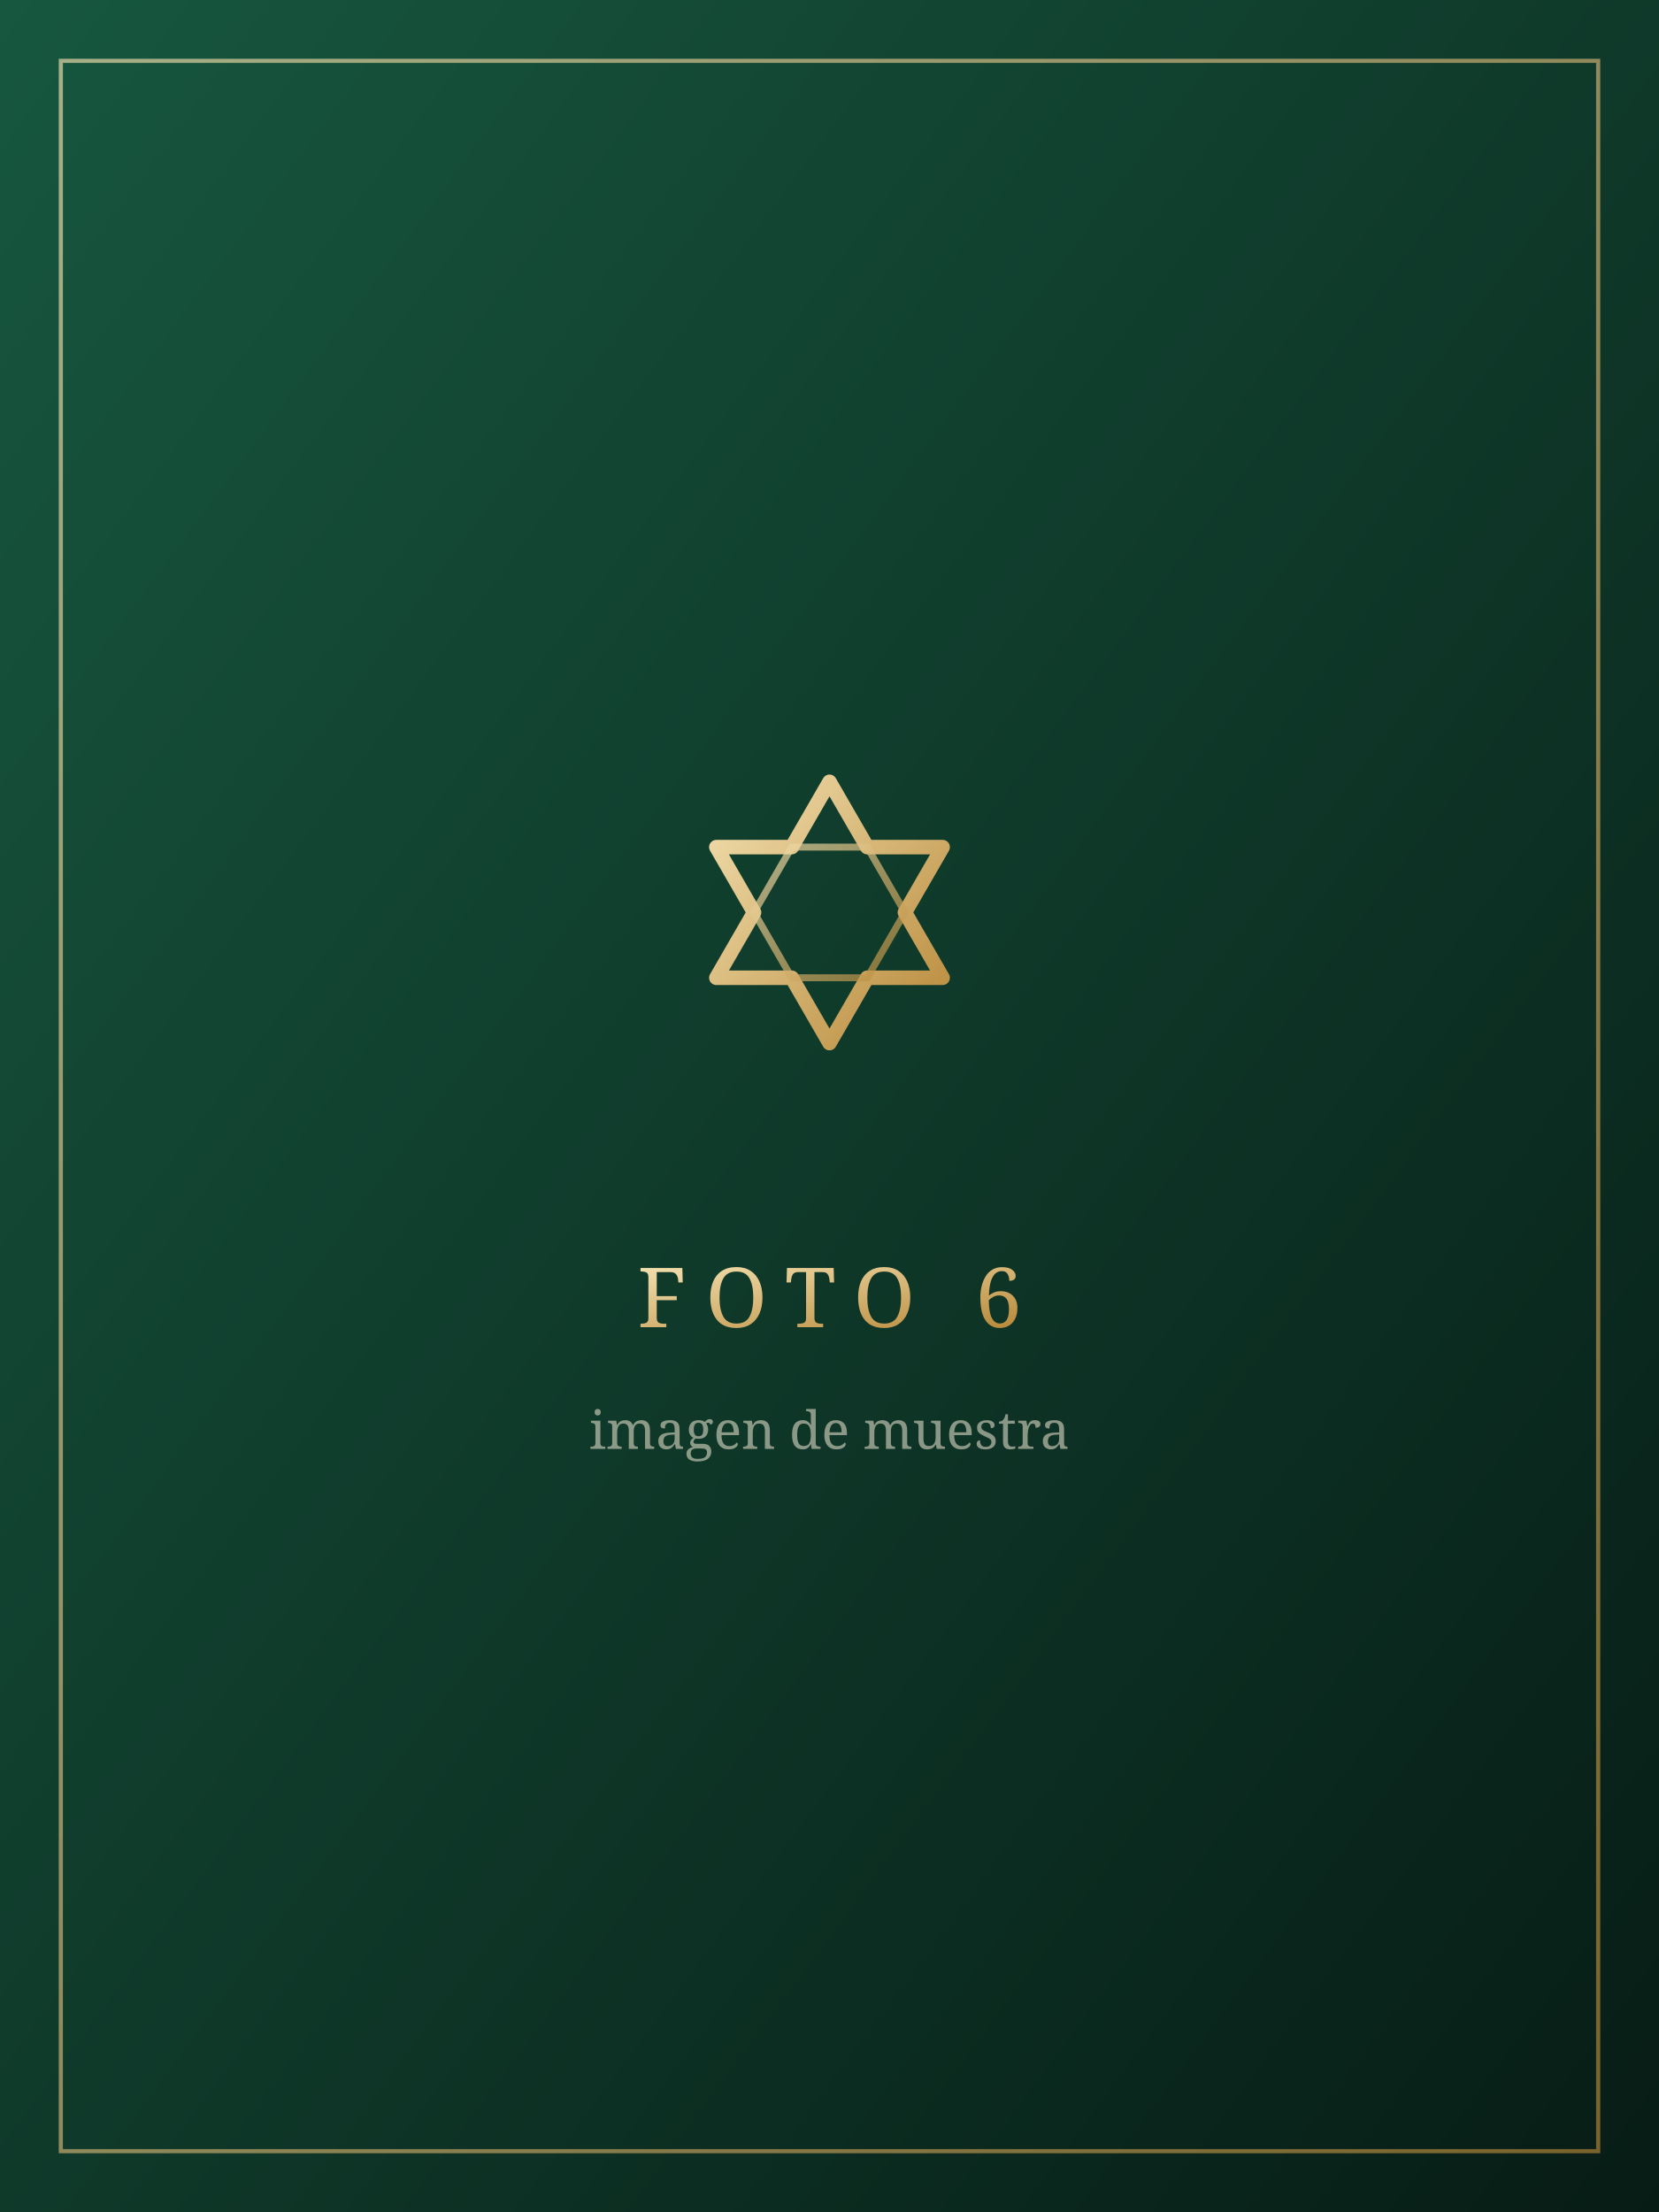
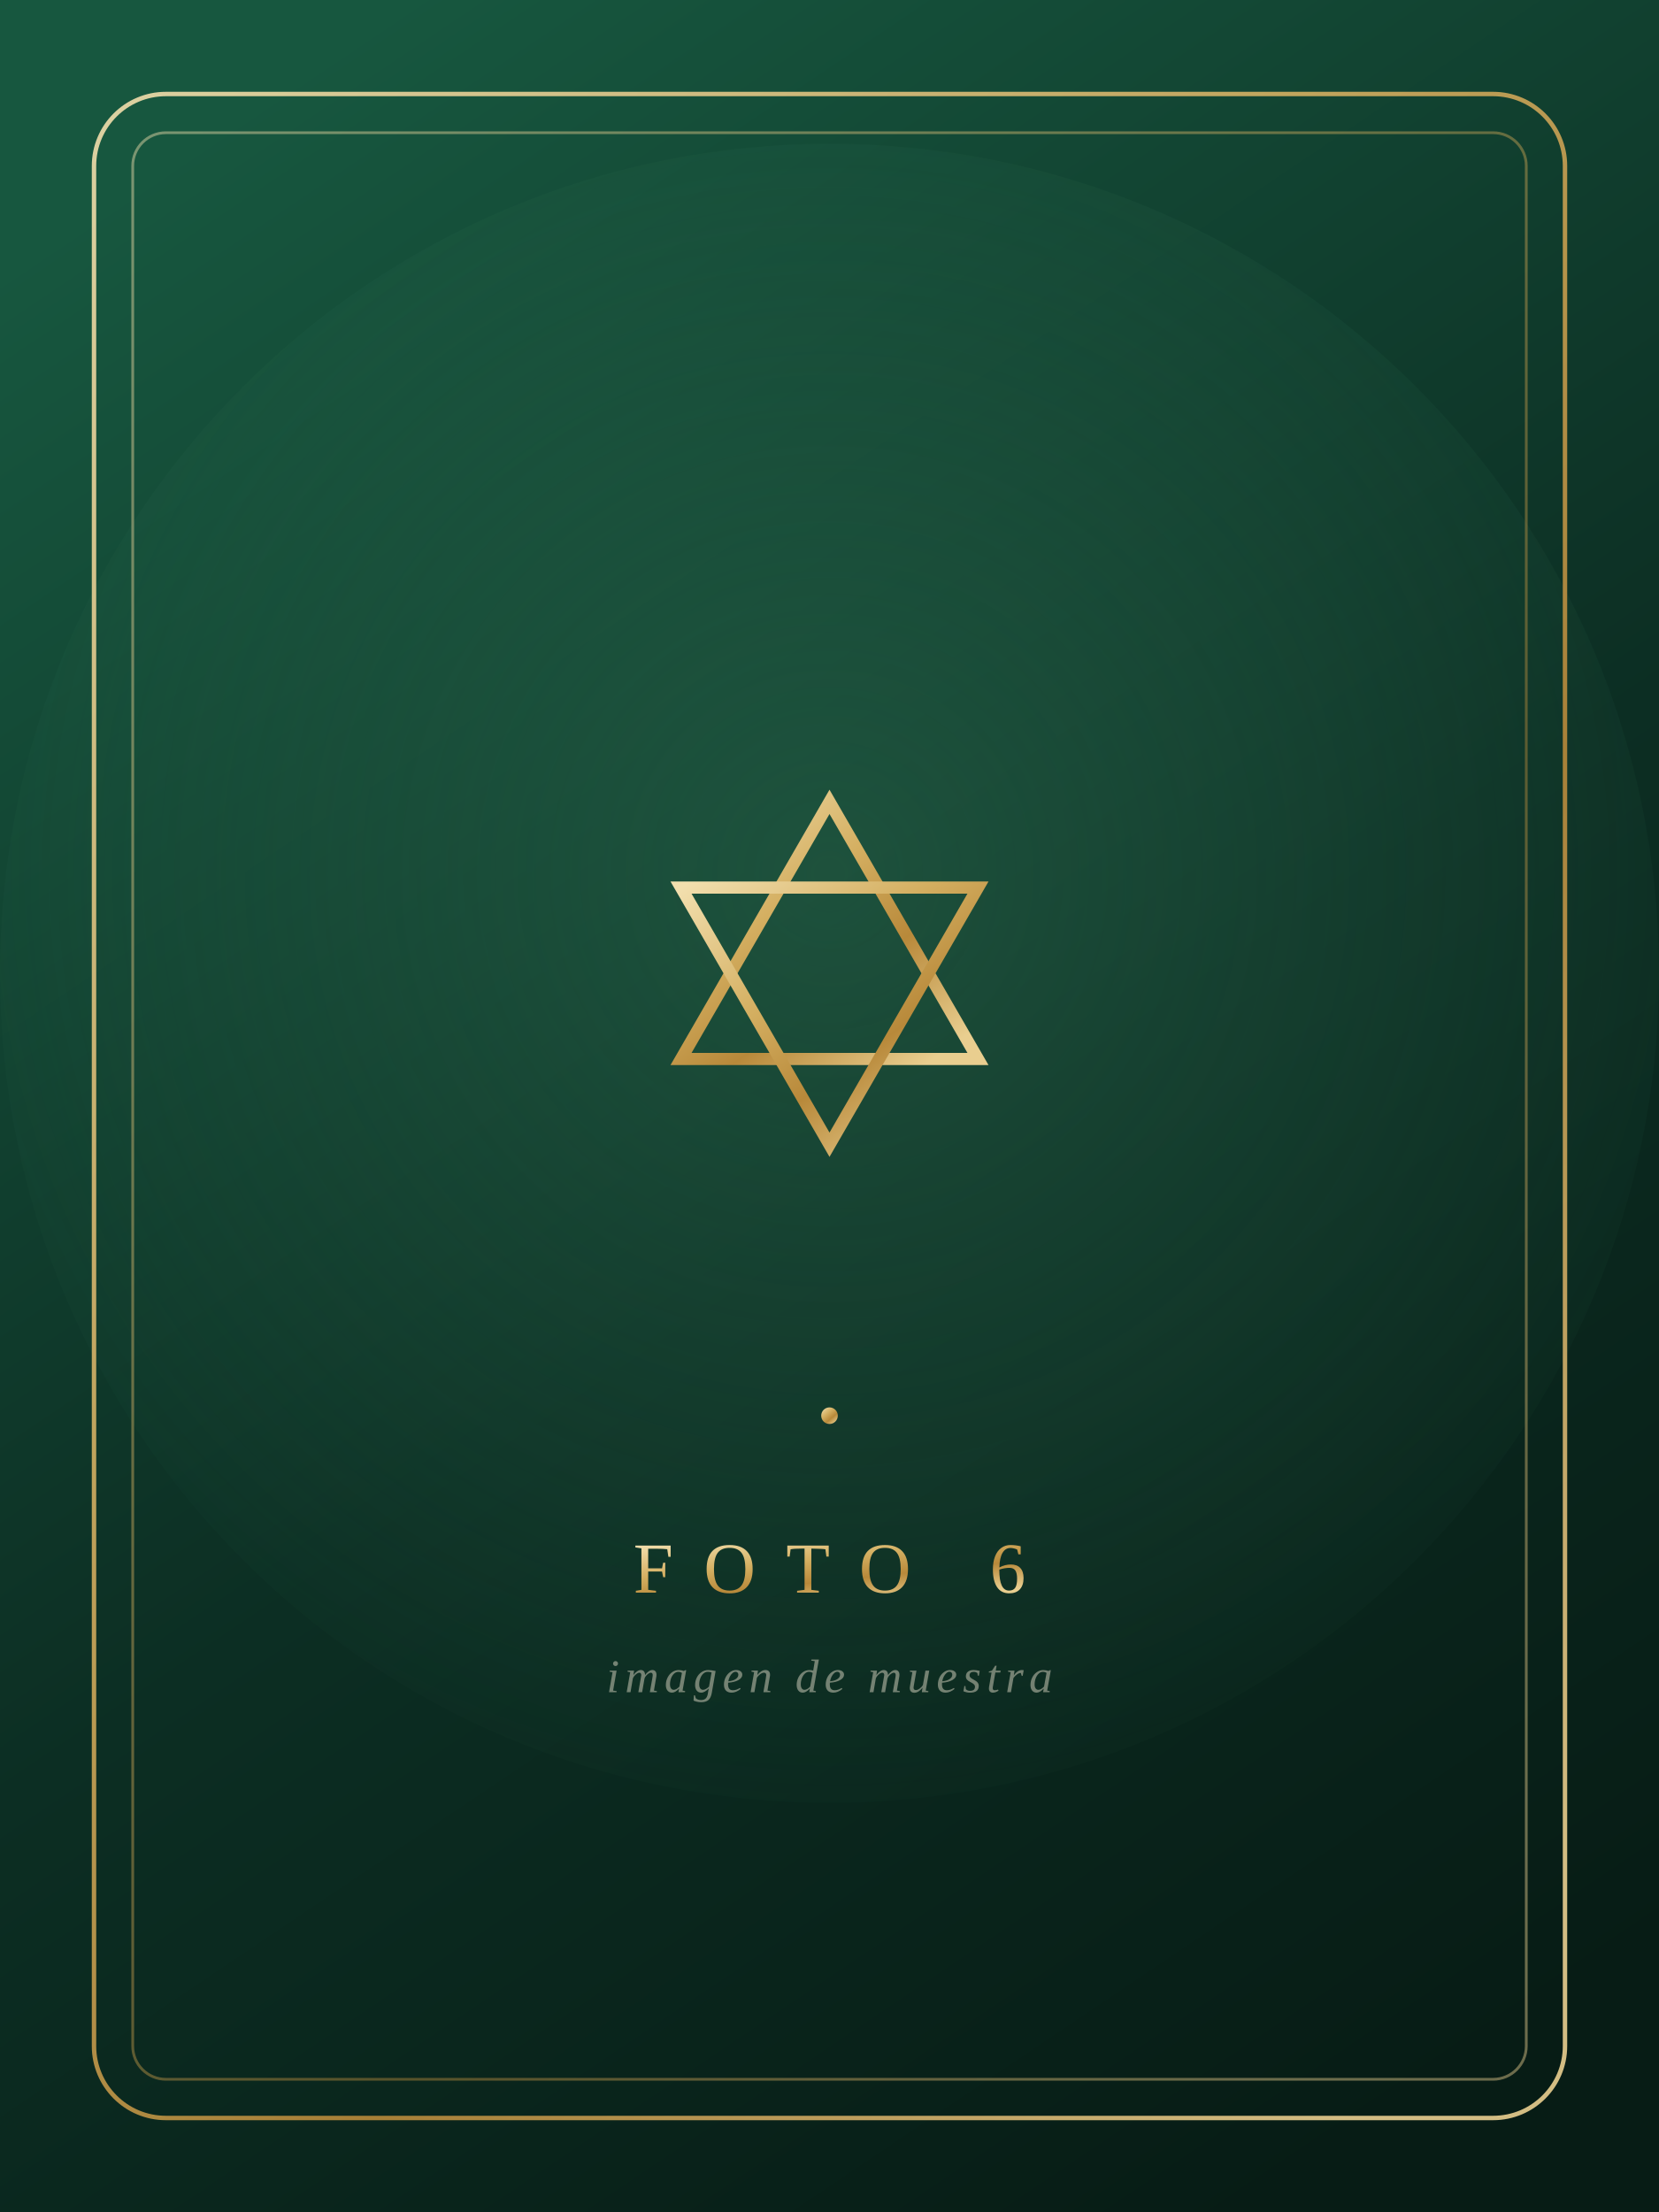
- <svg xmlns="http://www.w3.org/2000/svg" viewBox="0 0 600 800">
+ <svg xmlns="http://www.w3.org/2000/svg" viewBox="0 0 600 800" role="img" aria-label="Foto 6">
  <defs>
-     <linearGradient id="bg" x1="0" y1="0" x2="1" y2="1">
+     <linearGradient id="bg" x1=".25" y1="0" x2=".75" y2="1">
      <stop offset="0%" stop-color="#17573F" />
+       <stop offset="55%" stop-color="#0C2E23" />
      <stop offset="100%" stop-color="#071C15" />
    </linearGradient>
-     <linearGradient id="o" x1="0" y1="0" x2="1" y2="1">
+     <linearGradient id="oro" x1="0" y1="0" x2=".85" y2="1">
      <stop offset="0%" stop-color="#F2DFAE" />
-       <stop offset="100%" stop-color="#B8893A" />
+       <stop offset="40%" stop-color="#D4AF61" />
+       <stop offset="68%" stop-color="#B8893A" />
+       <stop offset="100%" stop-color="#E9CE8F" />
    </linearGradient>
+     <radialGradient id="halo" cx=".5" cy=".44" r=".6">
+       <stop offset="0%" stop-color="#2C6B4F" stop-opacity=".5" />
+       <stop offset="100%" stop-color="#2C6B4F" stop-opacity="0" />
+     </radialGradient>
  </defs>
  <rect width="600" height="800" fill="url(#bg)" />
-   <rect x="22" y="22" width="556" height="756" fill="none" stroke="url(#o)" stroke-width="1.5" opacity=".65" />
-   <g transform="translate(300 330) scale(1.05)" fill="none" stroke="url(#o)" stroke-linejoin="round">
-     <polygon stroke-width="5" points="0,-45 12.99,-22.5 38.97,-22.5 25.98,0 38.97,22.5 12.99,22.5 0,45 -12.99,22.5 -38.97,22.5 -25.98,0 -38.97,-22.5 -12.99,-22.5" />
-     <polygon stroke-width="2.4" opacity=".7" points="12.99,-22.5 25.98,0 12.99,22.5 -12.99,22.5 -25.98,0 -12.99,-22.5" />
+   <ellipse cx="300" cy="352" rx="300" ry="300" fill="url(#halo)" />
+   <rect x="34" y="34" width="532" height="732" rx="26" fill="none" stroke="url(#oro)" stroke-width="1.6" opacity=".9" />
+   <rect x="48" y="48" width="504" height="704" rx="12" fill="none" stroke="url(#oro)" stroke-width="1" opacity=".45" />
+   <g transform="translate(300 352)" fill="none" stroke="url(#oro)" stroke-width="4.4" stroke-linejoin="miter" stroke-miterlimit="8">
+     <polygon points="0,-62 53.7,31 -53.7,31" />
+     <polygon points="0,62 -53.7,-31 53.7,-31" />
  </g>
-   <text x="300" y="480" text-anchor="middle" fill="url(#o)" font-family="Georgia,serif" font-size="30" letter-spacing="7">FOTO 6</text>
-   <text x="300" y="524" text-anchor="middle" fill="#F3EAD6" opacity=".55" font-family="Georgia,serif" font-size="19">imagen de muestra</text>
+   <g stroke="url(#oro)" stroke-width="1" opacity=".7">
+     <line x1="222" y1="512" x2="278" y2="512" />
+     <line x1="322" y1="512" x2="378" y2="512" />
+   </g>
+   <circle cx="300" cy="512" r="3" fill="url(#oro)" />
+   <g font-family="Georgia, 'Times New Roman', serif" text-anchor="middle">
+     <text x="300" y="576" fill="url(#oro)" font-size="26" letter-spacing="11">FOTO 6</text>
+     <text x="300" y="612" fill="#F3EAD6" fill-opacity=".45" font-size="17" letter-spacing="2" font-style="italic">imagen de muestra</text>
+   </g>
</svg>
